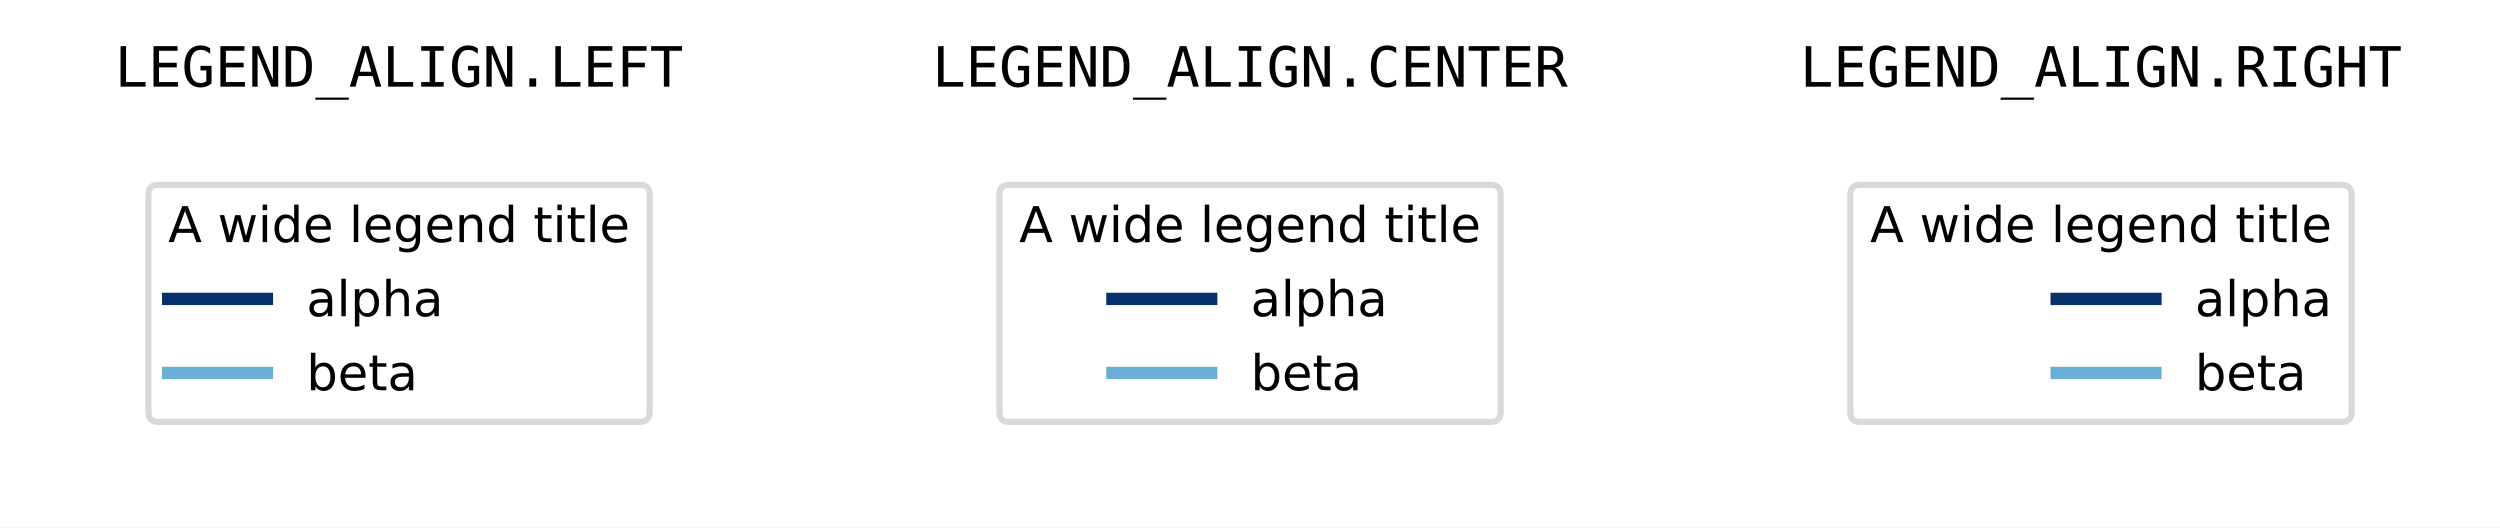
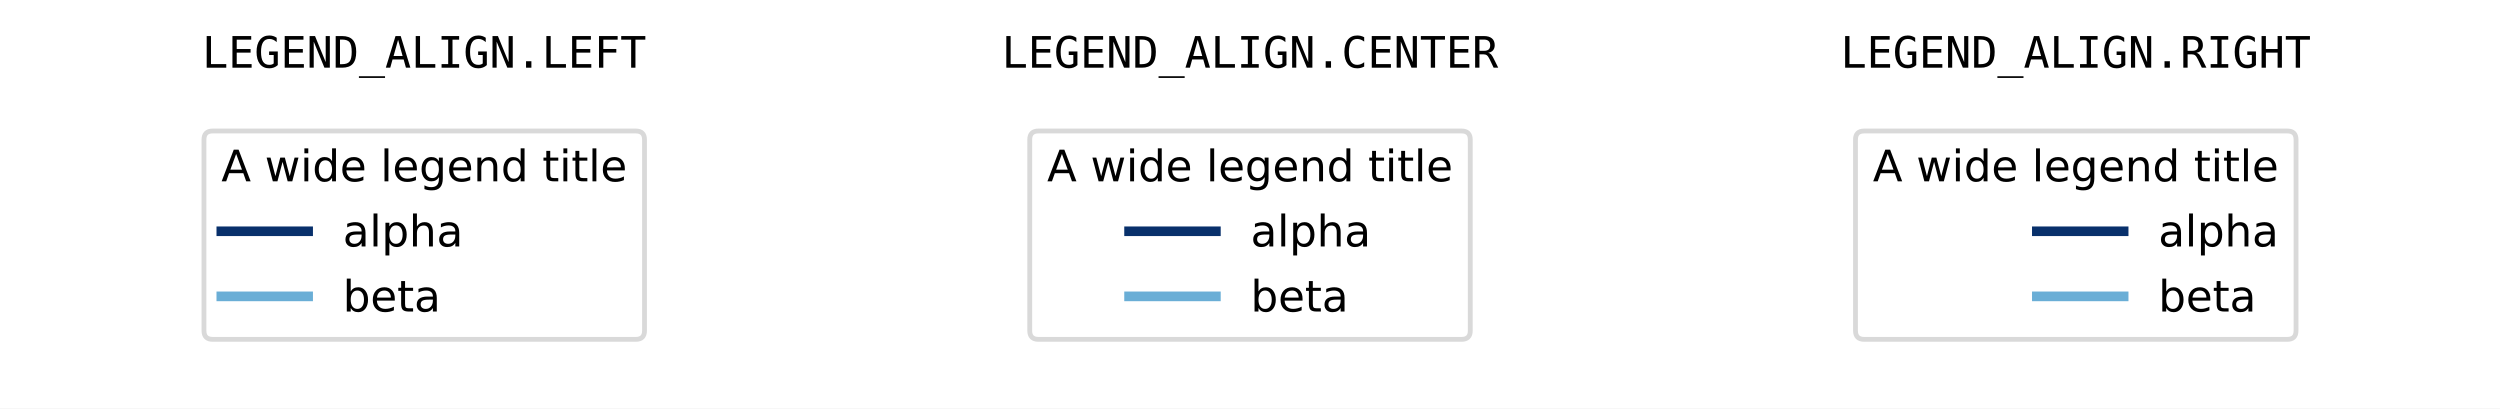
- <svg xmlns="http://www.w3.org/2000/svg" xmlns:xlink="http://www.w3.org/1999/xlink" width="405pt" height="85.45pt" viewBox="0 0 405 85.45" version="1.1">
+ <svg xmlns="http://www.w3.org/2000/svg" xmlns:xlink="http://www.w3.org/1999/xlink" width="518.4pt" height="84.694pt" viewBox="0 0 518.4 84.694" version="1.1">
  <defs>
    <style type="text/css">*{stroke-linejoin: round; stroke-linecap: butt}</style>
  </defs>
  <g id="figure_1">
    <g id="patch_1">
-       <path d="M 0 85.45  L 405 85.45  L 405 0  L 0 0  z " style="fill: #ffffff" />
+       <path d="M 0 84.694  L 518.4 84.694  L 518.4 -0  L 0 -0  z " style="fill: #ffffff" />
    </g>
    <g id="axes_1">
      <g id="text_1">
-         <g transform="translate(18.58579 14.03789) scale(0.09 -0.09)">
+         <g transform="translate(41.91384 14.03789) scale(0.09 -0.09)">
          <defs>
            <path id="DejaVuSansMono-2f" d="M 672 4666  L 1306 4666  L 1306 531  L 3559 531  L 3559 0  L 672 0  L 672 4666  z " transform="scale(0.015625)" />
            <path id="DejaVuSansMono-28" d="M 616 4666  L 3384 4666  L 3384 4134  L 1247 4134  L 1247 2753  L 3291 2753  L 3291 2222  L 1247 2222  L 1247 531  L 3444 531  L 3444 0  L 616 0  L 616 4666  z " transform="scale(0.015625)" />
            <path id="DejaVuSansMono-2a" d="M 3450 384  Q 3197 150 2880 29  Q 2563 -91 2194 -91  Q 1306 -91 812 545  Q 319 1181 319 2328  Q 319 3472 819 4111  Q 1319 4750 2209 4750  Q 2503 4750 2772 4667  Q 3041 4584 3291 4416  L 3291 3769  Q 3038 4009 2772 4123  Q 2506 4238 2209 4238  Q 1594 4238 1286 3761  Q 978 3284 978 2328  Q 978 1356 1276 889  Q 1575 422 2194 422  Q 2403 422 2561 470  Q 2719 519 2847 622  L 2847 1875  L 2169 1875  L 2169 2394  L 3450 2394  L 3450 384  z " transform="scale(0.015625)" />
            <path id="DejaVuSansMono-31" d="M 434 4666  L 1234 4666  L 2809 825  L 2809 4666  L 3419 4666  L 3419 0  L 2619 0  L 1044 3841  L 1044 0  L 434 0  L 434 4666  z " transform="scale(0.015625)" />
            <path id="DejaVuSansMono-27" d="M 1363 519  Q 2159 519 2475 911  Q 2791 1303 2791 2328  Q 2791 3363 2477 3755  Q 2163 4147 1363 4147  L 1063 4147  L 1063 519  L 1363 519  z M 1375 4666  Q 2444 4666 2950 4097  Q 3456 3528 3456 2328  Q 3456 1134 2950 567  Q 2444 0 1375 0  L 428 0  L 428 4666  L 1375 4666  z " transform="scale(0.015625)" />
            <path id="DejaVuSansMono-42" d="M 3853 -1259  L 3853 -1509  L 0 -1509  L 0 -1259  L 3853 -1259  z " transform="scale(0.015625)" />
            <path id="DejaVuSansMono-24" d="M 1925 4109  L 1259 1722  L 2591 1722  L 1925 4109  z M 1544 4666  L 2309 4666  L 3738 0  L 3084 0  L 2741 1216  L 1106 1216  L 769 0  L 116 0  L 1544 4666  z " transform="scale(0.015625)" />
            <path id="DejaVuSansMono-2c" d="M 628 4666  L 3219 4666  L 3219 4134  L 2241 4134  L 2241 531  L 3219 531  L 3219 0  L 628 0  L 628 531  L 1606 531  L 1606 4134  L 628 4134  L 628 4666  z " transform="scale(0.015625)" />
            <path id="DejaVuSansMono-11" d="M 1528 953  L 2316 953  L 2316 0  L 1528 0  L 1528 953  z " transform="scale(0.015625)" />
            <path id="DejaVuSansMono-29" d="M 728 4666  L 3475 4666  L 3475 4134  L 1363 4134  L 1363 2759  L 3278 2759  L 3278 2228  L 1363 2228  L 1363 0  L 728 0  L 728 4666  z " transform="scale(0.015625)" />
            <path id="DejaVuSansMono-37" d="M 147 4666  L 3706 4666  L 3706 4134  L 2247 4134  L 2247 0  L 1613 0  L 1613 4134  L 147 4134  L 147 4666  z " transform="scale(0.015625)" />
          </defs>
          <use xlink:href="#DejaVuSansMono-2f" />
          <use xlink:href="#DejaVuSansMono-28" transform="translate(60.20312 0)" />
          <use xlink:href="#DejaVuSansMono-2a" transform="translate(120.4062 0)" />
          <use xlink:href="#DejaVuSansMono-28" transform="translate(180.6094 0)" />
          <use xlink:href="#DejaVuSansMono-31" transform="translate(240.8125 0)" />
          <use xlink:href="#DejaVuSansMono-27" transform="translate(301.0156 0)" />
          <use xlink:href="#DejaVuSansMono-42" transform="translate(361.2188 0)" />
          <use xlink:href="#DejaVuSansMono-24" transform="translate(421.4219 0)" />
          <use xlink:href="#DejaVuSansMono-2f" transform="translate(481.625 0)" />
          <use xlink:href="#DejaVuSansMono-2c" transform="translate(541.8281 0)" />
          <use xlink:href="#DejaVuSansMono-2a" transform="translate(602.0312 0)" />
          <use xlink:href="#DejaVuSansMono-31" transform="translate(662.2344 0)" />
          <use xlink:href="#DejaVuSansMono-11" transform="translate(722.4375 0)" />
          <use xlink:href="#DejaVuSansMono-2f" transform="translate(782.6406 0)" />
          <use xlink:href="#DejaVuSansMono-28" transform="translate(842.8438 0)" />
          <use xlink:href="#DejaVuSansMono-29" transform="translate(903.0469 0)" />
          <use xlink:href="#DejaVuSansMono-37" transform="translate(963.25 0)" />
        </g>
      </g>
      <g id="legend_1">
        <g id="patch_2">
-           <path d="M 25.641 68.345  L 103.642 68.345  Q 105.242 68.345 105.242 66.745  L 105.242 31.543  Q 105.242 29.943 103.642 29.943  L 25.641 29.943  Q 24.041 29.943 24.041 31.543  L 24.041 66.745  Q 24.041 68.345 25.641 68.345  z " style="fill: #ffffff; opacity: 0.8; stroke: #cfcfcf; stroke-linejoin: miter" />
+           <path d="M 44.094 70.367  L 131.845 70.367  Q 133.645 70.367 133.645 68.567  L 133.645 28.965  Q 133.645 27.165 131.845 27.165  L 44.094 27.165  Q 42.294 27.165 42.294 28.965  L 42.294 68.567  Q 42.294 70.367 44.094 70.367  z " style="fill: #ffffff; opacity: 0.8; stroke: #cfcfcf; stroke-linejoin: miter" />
        </g>
        <g id="text_2">
-           <g transform="translate(27.24055 39.2217) scale(0.08 -0.08)">
+           <g transform="translate(45.89353 37.60343) scale(0.09 -0.09)">
            <defs>
              <path id="DejaVuSans-24" d="M 2188 4044  L 1331 1722  L 3047 1722  L 2188 4044  z M 1831 4666  L 2547 4666  L 4325 0  L 3669 0  L 3244 1197  L 1141 1197  L 716 0  L 50 0  L 1831 4666  z " transform="scale(0.015625)" />
              <path id="DejaVuSans-3" transform="scale(0.015625)" />
              <path id="DejaVuSans-5a" d="M 269 3500  L 844 3500  L 1563 769  L 2278 3500  L 2956 3500  L 3675 769  L 4391 3500  L 4966 3500  L 4050 0  L 3372 0  L 2619 2869  L 1863 0  L 1184 0  L 269 3500  z " transform="scale(0.015625)" />
              <path id="DejaVuSans-4c" d="M 603 3500  L 1178 3500  L 1178 0  L 603 0  L 603 3500  z M 603 4863  L 1178 4863  L 1178 4134  L 603 4134  L 603 4863  z " transform="scale(0.015625)" />
              <path id="DejaVuSans-47" d="M 2906 2969  L 2906 4863  L 3481 4863  L 3481 0  L 2906 0  L 2906 525  Q 2725 213 2448 61  Q 2172 -91 1784 -91  Q 1150 -91 751 415  Q 353 922 353 1747  Q 353 2572 751 3078  Q 1150 3584 1784 3584  Q 2172 3584 2448 3432  Q 2725 3281 2906 2969  z M 947 1747  Q 947 1113 1208 752  Q 1469 391 1925 391  Q 2381 391 2643 752  Q 2906 1113 2906 1747  Q 2906 2381 2643 2742  Q 2381 3103 1925 3103  Q 1469 3103 1208 2742  Q 947 2381 947 1747  z " transform="scale(0.015625)" />
              <path id="DejaVuSans-48" d="M 3597 1894  L 3597 1613  L 953 1613  Q 991 1019 1311 708  Q 1631 397 2203 397  Q 2534 397 2845 478  Q 3156 559 3463 722  L 3463 178  Q 3153 47 2828 -22  Q 2503 -91 2169 -91  Q 1331 -91 842 396  Q 353 884 353 1716  Q 353 2575 817 3079  Q 1281 3584 2069 3584  Q 2775 3584 3186 3129  Q 3597 2675 3597 1894  z M 3022 2063  Q 3016 2534 2758 2815  Q 2500 3097 2075 3097  Q 1594 3097 1305 2825  Q 1016 2553 972 2059  L 3022 2063  z " transform="scale(0.015625)" />
              <path id="DejaVuSans-4f" d="M 603 4863  L 1178 4863  L 1178 0  L 603 0  L 603 4863  z " transform="scale(0.015625)" />
              <path id="DejaVuSans-4a" d="M 2906 1791  Q 2906 2416 2648 2759  Q 2391 3103 1925 3103  Q 1463 3103 1205 2759  Q 947 2416 947 1791  Q 947 1169 1205 825  Q 1463 481 1925 481  Q 2391 481 2648 825  Q 2906 1169 2906 1791  z M 3481 434  Q 3481 -459 3084 -895  Q 2688 -1331 1869 -1331  Q 1566 -1331 1297 -1286  Q 1028 -1241 775 -1147  L 775 -588  Q 1028 -725 1275 -790  Q 1522 -856 1778 -856  Q 2344 -856 2625 -561  Q 2906 -266 2906 331  L 2906 616  Q 2728 306 2450 153  Q 2172 0 1784 0  Q 1141 0 747 490  Q 353 981 353 1791  Q 353 2603 747 3093  Q 1141 3584 1784 3584  Q 2172 3584 2450 3431  Q 2728 3278 2906 2969  L 2906 3500  L 3481 3500  L 3481 434  z " transform="scale(0.015625)" />
              <path id="DejaVuSans-51" d="M 3513 2113  L 3513 0  L 2938 0  L 2938 2094  Q 2938 2591 2744 2837  Q 2550 3084 2163 3084  Q 1697 3084 1428 2787  Q 1159 2491 1159 1978  L 1159 0  L 581 0  L 581 3500  L 1159 3500  L 1159 2956  Q 1366 3272 1645 3428  Q 1925 3584 2291 3584  Q 2894 3584 3203 3211  Q 3513 2838 3513 2113  z " transform="scale(0.015625)" />
              <path id="DejaVuSans-57" d="M 1172 4494  L 1172 3500  L 2356 3500  L 2356 3053  L 1172 3053  L 1172 1153  Q 1172 725 1289 603  Q 1406 481 1766 481  L 2356 481  L 2356 0  L 1766 0  Q 1100 0 847 248  Q 594 497 594 1153  L 594 3053  L 172 3053  L 172 3500  L 594 3500  L 594 4494  L 1172 4494  z " transform="scale(0.015625)" />
            </defs>
            <use xlink:href="#DejaVuSans-24" />
            <use xlink:href="#DejaVuSans-3" transform="translate(68.40625 0)" />
            <use xlink:href="#DejaVuSans-5a" transform="translate(100.1875 0)" />
            <use xlink:href="#DejaVuSans-4c" transform="translate(181.9688 0)" />
            <use xlink:href="#DejaVuSans-47" transform="translate(209.75 0)" />
            <use xlink:href="#DejaVuSans-48" transform="translate(273.2344 0)" />
            <use xlink:href="#DejaVuSans-3" transform="translate(334.7656 0)" />
            <use xlink:href="#DejaVuSans-4f" transform="translate(366.5469 0)" />
            <use xlink:href="#DejaVuSans-48" transform="translate(394.3281 0)" />
            <use xlink:href="#DejaVuSans-4a" transform="translate(455.8594 0)" />
            <use xlink:href="#DejaVuSans-48" transform="translate(519.3438 0)" />
            <use xlink:href="#DejaVuSans-51" transform="translate(580.875 0)" />
            <use xlink:href="#DejaVuSans-47" transform="translate(644.25 0)" />
            <use xlink:href="#DejaVuSans-3" transform="translate(707.7344 0)" />
            <use xlink:href="#DejaVuSans-57" transform="translate(739.5156 0)" />
            <use xlink:href="#DejaVuSans-4c" transform="translate(778.7188 0)" />
            <use xlink:href="#DejaVuSans-57" transform="translate(806.5 0)" />
            <use xlink:href="#DejaVuSans-4f" transform="translate(845.7031 0)" />
            <use xlink:href="#DejaVuSans-48" transform="translate(873.4844 0)" />
          </g>
        </g>
        <g id="line2d_1">
-           <path d="M 27.241 48.422  L 35.241 48.422  L 43.241 48.422  " style="fill: none; stroke: #08306b; stroke-width: 2; stroke-linecap: square" />
+           <path d="M 45.894 47.954  L 54.894 47.954  L 63.894 47.954  " style="fill: none; stroke: #08306b; stroke-width: 2; stroke-linecap: square" />
        </g>
        <g id="text_3">
-           <g transform="translate(49.64055 51.22233) scale(0.08 -0.08)">
+           <g transform="translate(71.09353 51.10413) scale(0.09 -0.09)">
            <defs>
              <path id="DejaVuSans-44" d="M 2194 1759  Q 1497 1759 1228 1600  Q 959 1441 959 1056  Q 959 750 1161 570  Q 1363 391 1709 391  Q 2188 391 2477 730  Q 2766 1069 2766 1631  L 2766 1759  L 2194 1759  z M 3341 1997  L 3341 0  L 2766 0  L 2766 531  Q 2569 213 2275 61  Q 1981 -91 1556 -91  Q 1019 -91 701 211  Q 384 513 384 1019  Q 384 1609 779 1909  Q 1175 2209 1959 2209  L 2766 2209  L 2766 2266  Q 2766 2663 2505 2880  Q 2244 3097 1772 3097  Q 1472 3097 1187 3025  Q 903 2953 641 2809  L 641 3341  Q 956 3463 1253 3523  Q 1550 3584 1831 3584  Q 2591 3584 2966 3190  Q 3341 2797 3341 1997  z " transform="scale(0.015625)" />
              <path id="DejaVuSans-53" d="M 1159 525  L 1159 -1331  L 581 -1331  L 581 3500  L 1159 3500  L 1159 2969  Q 1341 3281 1617 3432  Q 1894 3584 2278 3584  Q 2916 3584 3314 3078  Q 3713 2572 3713 1747  Q 3713 922 3314 415  Q 2916 -91 2278 -91  Q 1894 -91 1617 61  Q 1341 213 1159 525  z M 3116 1747  Q 3116 2381 2855 2742  Q 2594 3103 2138 3103  Q 1681 3103 1420 2742  Q 1159 2381 1159 1747  Q 1159 1113 1420 752  Q 1681 391 2138 391  Q 2594 391 2855 752  Q 3116 1113 3116 1747  z " transform="scale(0.015625)" />
              <path id="DejaVuSans-4b" d="M 3513 2113  L 3513 0  L 2938 0  L 2938 2094  Q 2938 2591 2744 2837  Q 2550 3084 2163 3084  Q 1697 3084 1428 2787  Q 1159 2491 1159 1978  L 1159 0  L 581 0  L 581 4863  L 1159 4863  L 1159 2956  Q 1366 3272 1645 3428  Q 1925 3584 2291 3584  Q 2894 3584 3203 3211  Q 3513 2838 3513 2113  z " transform="scale(0.015625)" />
            </defs>
            <use xlink:href="#DejaVuSans-44" />
            <use xlink:href="#DejaVuSans-4f" transform="translate(61.28125 0)" />
            <use xlink:href="#DejaVuSans-53" transform="translate(89.0625 0)" />
            <use xlink:href="#DejaVuSans-4b" transform="translate(152.5469 0)" />
            <use xlink:href="#DejaVuSans-44" transform="translate(215.9219 0)" />
          </g>
        </g>
        <g id="line2d_2">
-           <path d="M 27.241 60.423  L 35.241 60.423  L 43.241 60.423  " style="fill: none; stroke: #6aaed6; stroke-width: 2; stroke-linecap: square" />
+           <path d="M 45.894 61.455  L 54.894 61.455  L 63.894 61.455  " style="fill: none; stroke: #6aaed6; stroke-width: 2; stroke-linecap: square" />
        </g>
        <g id="text_4">
-           <g transform="translate(49.64055 63.22295) scale(0.08 -0.08)">
+           <g transform="translate(71.09353 64.60484) scale(0.09 -0.09)">
            <defs>
              <path id="DejaVuSans-45" d="M 3116 1747  Q 3116 2381 2855 2742  Q 2594 3103 2138 3103  Q 1681 3103 1420 2742  Q 1159 2381 1159 1747  Q 1159 1113 1420 752  Q 1681 391 2138 391  Q 2594 391 2855 752  Q 3116 1113 3116 1747  z M 1159 2969  Q 1341 3281 1617 3432  Q 1894 3584 2278 3584  Q 2916 3584 3314 3078  Q 3713 2572 3713 1747  Q 3713 922 3314 415  Q 2916 -91 2278 -91  Q 1894 -91 1617 61  Q 1341 213 1159 525  L 1159 0  L 581 0  L 581 4863  L 1159 4863  L 1159 2969  z " transform="scale(0.015625)" />
            </defs>
            <use xlink:href="#DejaVuSans-45" />
            <use xlink:href="#DejaVuSans-48" transform="translate(63.48438 0)" />
            <use xlink:href="#DejaVuSans-57" transform="translate(125.0156 0)" />
            <use xlink:href="#DejaVuSans-44" transform="translate(164.2188 0)" />
          </g>
        </g>
      </g>
    </g>
    <g id="axes_2">
      <g id="text_5">
-         <g transform="translate(151.0263 14.03789) scale(0.09 -0.09)">
+         <g transform="translate(207.7263 14.03789) scale(0.09 -0.09)">
          <defs>
            <path id="DejaVuSansMono-26" d="M 3353 166  Q 3113 38 2859 -26  Q 2606 -91 2322 -91  Q 1425 -91 929 543  Q 434 1178 434 2328  Q 434 3472 932 4111  Q 1431 4750 2322 4750  Q 2606 4750 2859 4686  Q 3113 4622 3353 4494  L 3353 3847  Q 3122 4038 2856 4138  Q 2591 4238 2322 4238  Q 1706 4238 1400 3763  Q 1094 3288 1094 2328  Q 1094 1372 1400 897  Q 1706 422 2322 422  Q 2597 422 2861 522  Q 3125 622 3353 813  L 3353 166  z " transform="scale(0.015625)" />
            <path id="DejaVuSansMono-35" d="M 2375 2203  Q 2619 2141 2791 1967  Q 2963 1794 3219 1275  L 3853 0  L 3175 0  L 2619 1178  Q 2378 1681 2186 1826  Q 1994 1972 1684 1972  L 1081 1972  L 1081 0  L 447 0  L 447 4666  L 1747 4666  Q 2516 4666 2925 4319  Q 3334 3972 3334 3316  Q 3334 2853 3082 2561  Q 2831 2269 2375 2203  z M 1081 4147  L 1081 2491  L 1772 2491  Q 2225 2491 2447 2694  Q 2669 2897 2669 3316  Q 2669 3719 2433 3933  Q 2197 4147 1747 4147  L 1081 4147  z " transform="scale(0.015625)" />
          </defs>
          <use xlink:href="#DejaVuSansMono-2f" />
          <use xlink:href="#DejaVuSansMono-28" transform="translate(60.20312 0)" />
          <use xlink:href="#DejaVuSansMono-2a" transform="translate(120.4062 0)" />
          <use xlink:href="#DejaVuSansMono-28" transform="translate(180.6094 0)" />
          <use xlink:href="#DejaVuSansMono-31" transform="translate(240.8125 0)" />
          <use xlink:href="#DejaVuSansMono-27" transform="translate(301.0156 0)" />
          <use xlink:href="#DejaVuSansMono-42" transform="translate(361.2188 0)" />
          <use xlink:href="#DejaVuSansMono-24" transform="translate(421.4219 0)" />
          <use xlink:href="#DejaVuSansMono-2f" transform="translate(481.625 0)" />
          <use xlink:href="#DejaVuSansMono-2c" transform="translate(541.8281 0)" />
          <use xlink:href="#DejaVuSansMono-2a" transform="translate(602.0312 0)" />
          <use xlink:href="#DejaVuSansMono-31" transform="translate(662.2344 0)" />
          <use xlink:href="#DejaVuSansMono-11" transform="translate(722.4375 0)" />
          <use xlink:href="#DejaVuSansMono-26" transform="translate(782.6406 0)" />
          <use xlink:href="#DejaVuSansMono-28" transform="translate(842.8438 0)" />
          <use xlink:href="#DejaVuSansMono-31" transform="translate(903.0469 0)" />
          <use xlink:href="#DejaVuSansMono-37" transform="translate(963.25 0)" />
          <use xlink:href="#DejaVuSansMono-28" transform="translate(1023.453 0)" />
          <use xlink:href="#DejaVuSansMono-35" transform="translate(1083.656 0)" />
        </g>
      </g>
      <g id="legend_2">
        <g id="patch_3">
-           <path d="M 163.499 68.345  L 241.501 68.345  Q 243.101 68.345 243.101 66.745  L 243.101 31.543  Q 243.101 29.943 241.501 29.943  L 163.499 29.943  Q 161.899 29.943 161.899 31.543  L 161.899 66.745  Q 161.899 68.345 163.499 68.345  z " style="fill: #ffffff; opacity: 0.8; stroke: #cfcfcf; stroke-linejoin: miter" />
+           <path d="M 215.324 70.367  L 303.076 70.367  Q 304.876 70.367 304.876 68.567  L 304.876 28.965  Q 304.876 27.165 303.076 27.165  L 215.324 27.165  Q 213.524 27.165 213.524 28.965  L 213.524 68.567  Q 213.524 70.367 215.324 70.367  z " style="fill: #ffffff; opacity: 0.8; stroke: #cfcfcf; stroke-linejoin: miter" />
        </g>
        <g id="text_6">
-           <g transform="translate(165.0994 39.2217) scale(0.08 -0.08)">
+           <g transform="translate(217.1243 37.60343) scale(0.09 -0.09)">
            <use xlink:href="#DejaVuSans-24" />
            <use xlink:href="#DejaVuSans-3" transform="translate(68.40625 0)" />
            <use xlink:href="#DejaVuSans-5a" transform="translate(100.1875 0)" />
            <use xlink:href="#DejaVuSans-4c" transform="translate(181.9688 0)" />
            <use xlink:href="#DejaVuSans-47" transform="translate(209.75 0)" />
            <use xlink:href="#DejaVuSans-48" transform="translate(273.2344 0)" />
            <use xlink:href="#DejaVuSans-3" transform="translate(334.7656 0)" />
            <use xlink:href="#DejaVuSans-4f" transform="translate(366.5469 0)" />
            <use xlink:href="#DejaVuSans-48" transform="translate(394.3281 0)" />
            <use xlink:href="#DejaVuSans-4a" transform="translate(455.8594 0)" />
            <use xlink:href="#DejaVuSans-48" transform="translate(519.3438 0)" />
            <use xlink:href="#DejaVuSans-51" transform="translate(580.875 0)" />
            <use xlink:href="#DejaVuSans-47" transform="translate(644.25 0)" />
            <use xlink:href="#DejaVuSans-3" transform="translate(707.7344 0)" />
            <use xlink:href="#DejaVuSans-57" transform="translate(739.5156 0)" />
            <use xlink:href="#DejaVuSans-4c" transform="translate(778.7188 0)" />
            <use xlink:href="#DejaVuSans-57" transform="translate(806.5 0)" />
            <use xlink:href="#DejaVuSans-4f" transform="translate(845.7031 0)" />
            <use xlink:href="#DejaVuSans-48" transform="translate(873.4844 0)" />
          </g>
        </g>
        <g id="line2d_3">
-           <path d="M 180.212 48.422  L 188.212 48.422  L 196.212 48.422  " style="fill: none; stroke: #08306b; stroke-width: 2; stroke-linecap: square" />
+           <path d="M 234.126 47.954  L 243.126 47.954  L 252.126 47.954  " style="fill: none; stroke: #08306b; stroke-width: 2; stroke-linecap: square" />
        </g>
        <g id="text_7">
-           <g transform="translate(202.6119 51.22233) scale(0.08 -0.08)">
+           <g transform="translate(259.3259 51.10413) scale(0.09 -0.09)">
            <use xlink:href="#DejaVuSans-44" />
            <use xlink:href="#DejaVuSans-4f" transform="translate(61.28125 0)" />
            <use xlink:href="#DejaVuSans-53" transform="translate(89.0625 0)" />
            <use xlink:href="#DejaVuSans-4b" transform="translate(152.5469 0)" />
            <use xlink:href="#DejaVuSans-44" transform="translate(215.9219 0)" />
          </g>
        </g>
        <g id="line2d_4">
-           <path d="M 180.212 60.423  L 188.212 60.423  L 196.212 60.423  " style="fill: none; stroke: #6aaed6; stroke-width: 2; stroke-linecap: square" />
+           <path d="M 234.126 61.455  L 243.126 61.455  L 252.126 61.455  " style="fill: none; stroke: #6aaed6; stroke-width: 2; stroke-linecap: square" />
        </g>
        <g id="text_8">
-           <g transform="translate(202.6119 63.22295) scale(0.08 -0.08)">
+           <g transform="translate(259.3259 64.60484) scale(0.09 -0.09)">
            <use xlink:href="#DejaVuSans-45" />
            <use xlink:href="#DejaVuSans-48" transform="translate(63.48438 0)" />
            <use xlink:href="#DejaVuSans-57" transform="translate(125.0156 0)" />
            <use xlink:href="#DejaVuSans-44" transform="translate(164.2188 0)" />
          </g>
        </g>
      </g>
    </g>
    <g id="axes_3">
      <g id="text_9">
-         <g transform="translate(291.5943 14.03789) scale(0.09 -0.09)">
+         <g transform="translate(381.6662 14.03789) scale(0.09 -0.09)">
          <defs>
            <path id="DejaVuSansMono-2b" d="M 428 4666  L 1063 4666  L 1063 2753  L 2791 2753  L 2791 4666  L 3425 4666  L 3425 0  L 2791 0  L 2791 2222  L 1063 2222  L 1063 0  L 428 0  L 428 4666  z " transform="scale(0.015625)" />
          </defs>
          <use xlink:href="#DejaVuSansMono-2f" />
          <use xlink:href="#DejaVuSansMono-28" transform="translate(60.20312 0)" />
          <use xlink:href="#DejaVuSansMono-2a" transform="translate(120.4062 0)" />
          <use xlink:href="#DejaVuSansMono-28" transform="translate(180.6094 0)" />
          <use xlink:href="#DejaVuSansMono-31" transform="translate(240.8125 0)" />
          <use xlink:href="#DejaVuSansMono-27" transform="translate(301.0156 0)" />
          <use xlink:href="#DejaVuSansMono-42" transform="translate(361.2188 0)" />
          <use xlink:href="#DejaVuSansMono-24" transform="translate(421.4219 0)" />
          <use xlink:href="#DejaVuSansMono-2f" transform="translate(481.625 0)" />
          <use xlink:href="#DejaVuSansMono-2c" transform="translate(541.8281 0)" />
          <use xlink:href="#DejaVuSansMono-2a" transform="translate(602.0312 0)" />
          <use xlink:href="#DejaVuSansMono-31" transform="translate(662.2344 0)" />
          <use xlink:href="#DejaVuSansMono-11" transform="translate(722.4375 0)" />
          <use xlink:href="#DejaVuSansMono-35" transform="translate(782.6406 0)" />
          <use xlink:href="#DejaVuSansMono-2c" transform="translate(842.8438 0)" />
          <use xlink:href="#DejaVuSansMono-2a" transform="translate(903.0469 0)" />
          <use xlink:href="#DejaVuSansMono-2b" transform="translate(963.25 0)" />
          <use xlink:href="#DejaVuSansMono-37" transform="translate(1023.453 0)" />
        </g>
      </g>
      <g id="legend_3">
        <g id="patch_4">
-           <path d="M 301.358 68.345  L 379.359 68.345  Q 380.959 68.345 380.959 66.745  L 380.959 31.543  Q 380.959 29.943 379.359 29.943  L 301.358 29.943  Q 299.758 29.943 299.758 31.543  L 299.758 66.745  Q 299.758 68.345 301.358 68.345  z " style="fill: #ffffff; opacity: 0.8; stroke: #cfcfcf; stroke-linejoin: miter" />
+           <path d="M 386.555 70.367  L 474.306 70.367  Q 476.106 70.367 476.106 68.567  L 476.106 28.965  Q 476.106 27.165 474.306 27.165  L 386.555 27.165  Q 384.755 27.165 384.755 28.965  L 384.755 68.567  Q 384.755 70.367 386.555 70.367  z " style="fill: #ffffff; opacity: 0.8; stroke: #cfcfcf; stroke-linejoin: miter" />
        </g>
        <g id="text_10">
-           <g transform="translate(302.9582 39.2217) scale(0.08 -0.08)">
+           <g transform="translate(388.3551 37.60343) scale(0.09 -0.09)">
            <use xlink:href="#DejaVuSans-24" />
            <use xlink:href="#DejaVuSans-3" transform="translate(68.40625 0)" />
            <use xlink:href="#DejaVuSans-5a" transform="translate(100.1875 0)" />
            <use xlink:href="#DejaVuSans-4c" transform="translate(181.9688 0)" />
            <use xlink:href="#DejaVuSans-47" transform="translate(209.75 0)" />
            <use xlink:href="#DejaVuSans-48" transform="translate(273.2344 0)" />
            <use xlink:href="#DejaVuSans-3" transform="translate(334.7656 0)" />
            <use xlink:href="#DejaVuSans-4f" transform="translate(366.5469 0)" />
            <use xlink:href="#DejaVuSans-48" transform="translate(394.3281 0)" />
            <use xlink:href="#DejaVuSans-4a" transform="translate(455.8594 0)" />
            <use xlink:href="#DejaVuSans-48" transform="translate(519.3438 0)" />
            <use xlink:href="#DejaVuSans-51" transform="translate(580.875 0)" />
            <use xlink:href="#DejaVuSans-47" transform="translate(644.25 0)" />
            <use xlink:href="#DejaVuSans-3" transform="translate(707.7344 0)" />
            <use xlink:href="#DejaVuSans-57" transform="translate(739.5156 0)" />
            <use xlink:href="#DejaVuSans-4c" transform="translate(778.7188 0)" />
            <use xlink:href="#DejaVuSans-57" transform="translate(806.5 0)" />
            <use xlink:href="#DejaVuSans-4f" transform="translate(845.7031 0)" />
            <use xlink:href="#DejaVuSans-48" transform="translate(873.4844 0)" />
          </g>
        </g>
        <g id="line2d_5">
-           <path d="M 333.183 48.422  L 341.183 48.422  L 349.183 48.422  " style="fill: none; stroke: #08306b; stroke-width: 2; stroke-linecap: square" />
+           <path d="M 422.358 47.954  L 431.358 47.954  L 440.358 47.954  " style="fill: none; stroke: #08306b; stroke-width: 2; stroke-linecap: square" />
        </g>
        <g id="text_11">
-           <g transform="translate(355.5832 51.22233) scale(0.08 -0.08)">
+           <g transform="translate(447.5582 51.10413) scale(0.09 -0.09)">
            <use xlink:href="#DejaVuSans-44" />
            <use xlink:href="#DejaVuSans-4f" transform="translate(61.28125 0)" />
            <use xlink:href="#DejaVuSans-53" transform="translate(89.0625 0)" />
            <use xlink:href="#DejaVuSans-4b" transform="translate(152.5469 0)" />
            <use xlink:href="#DejaVuSans-44" transform="translate(215.9219 0)" />
          </g>
        </g>
        <g id="line2d_6">
-           <path d="M 333.183 60.423  L 341.183 60.423  L 349.183 60.423  " style="fill: none; stroke: #6aaed6; stroke-width: 2; stroke-linecap: square" />
+           <path d="M 422.358 61.455  L 431.358 61.455  L 440.358 61.455  " style="fill: none; stroke: #6aaed6; stroke-width: 2; stroke-linecap: square" />
        </g>
        <g id="text_12">
-           <g transform="translate(355.5832 63.22295) scale(0.08 -0.08)">
+           <g transform="translate(447.5582 64.60484) scale(0.09 -0.09)">
            <use xlink:href="#DejaVuSans-45" />
            <use xlink:href="#DejaVuSans-48" transform="translate(63.48438 0)" />
            <use xlink:href="#DejaVuSans-57" transform="translate(125.0156 0)" />
            <use xlink:href="#DejaVuSans-44" transform="translate(164.2188 0)" />
          </g>
        </g>
      </g>
    </g>
  </g>
</svg>
